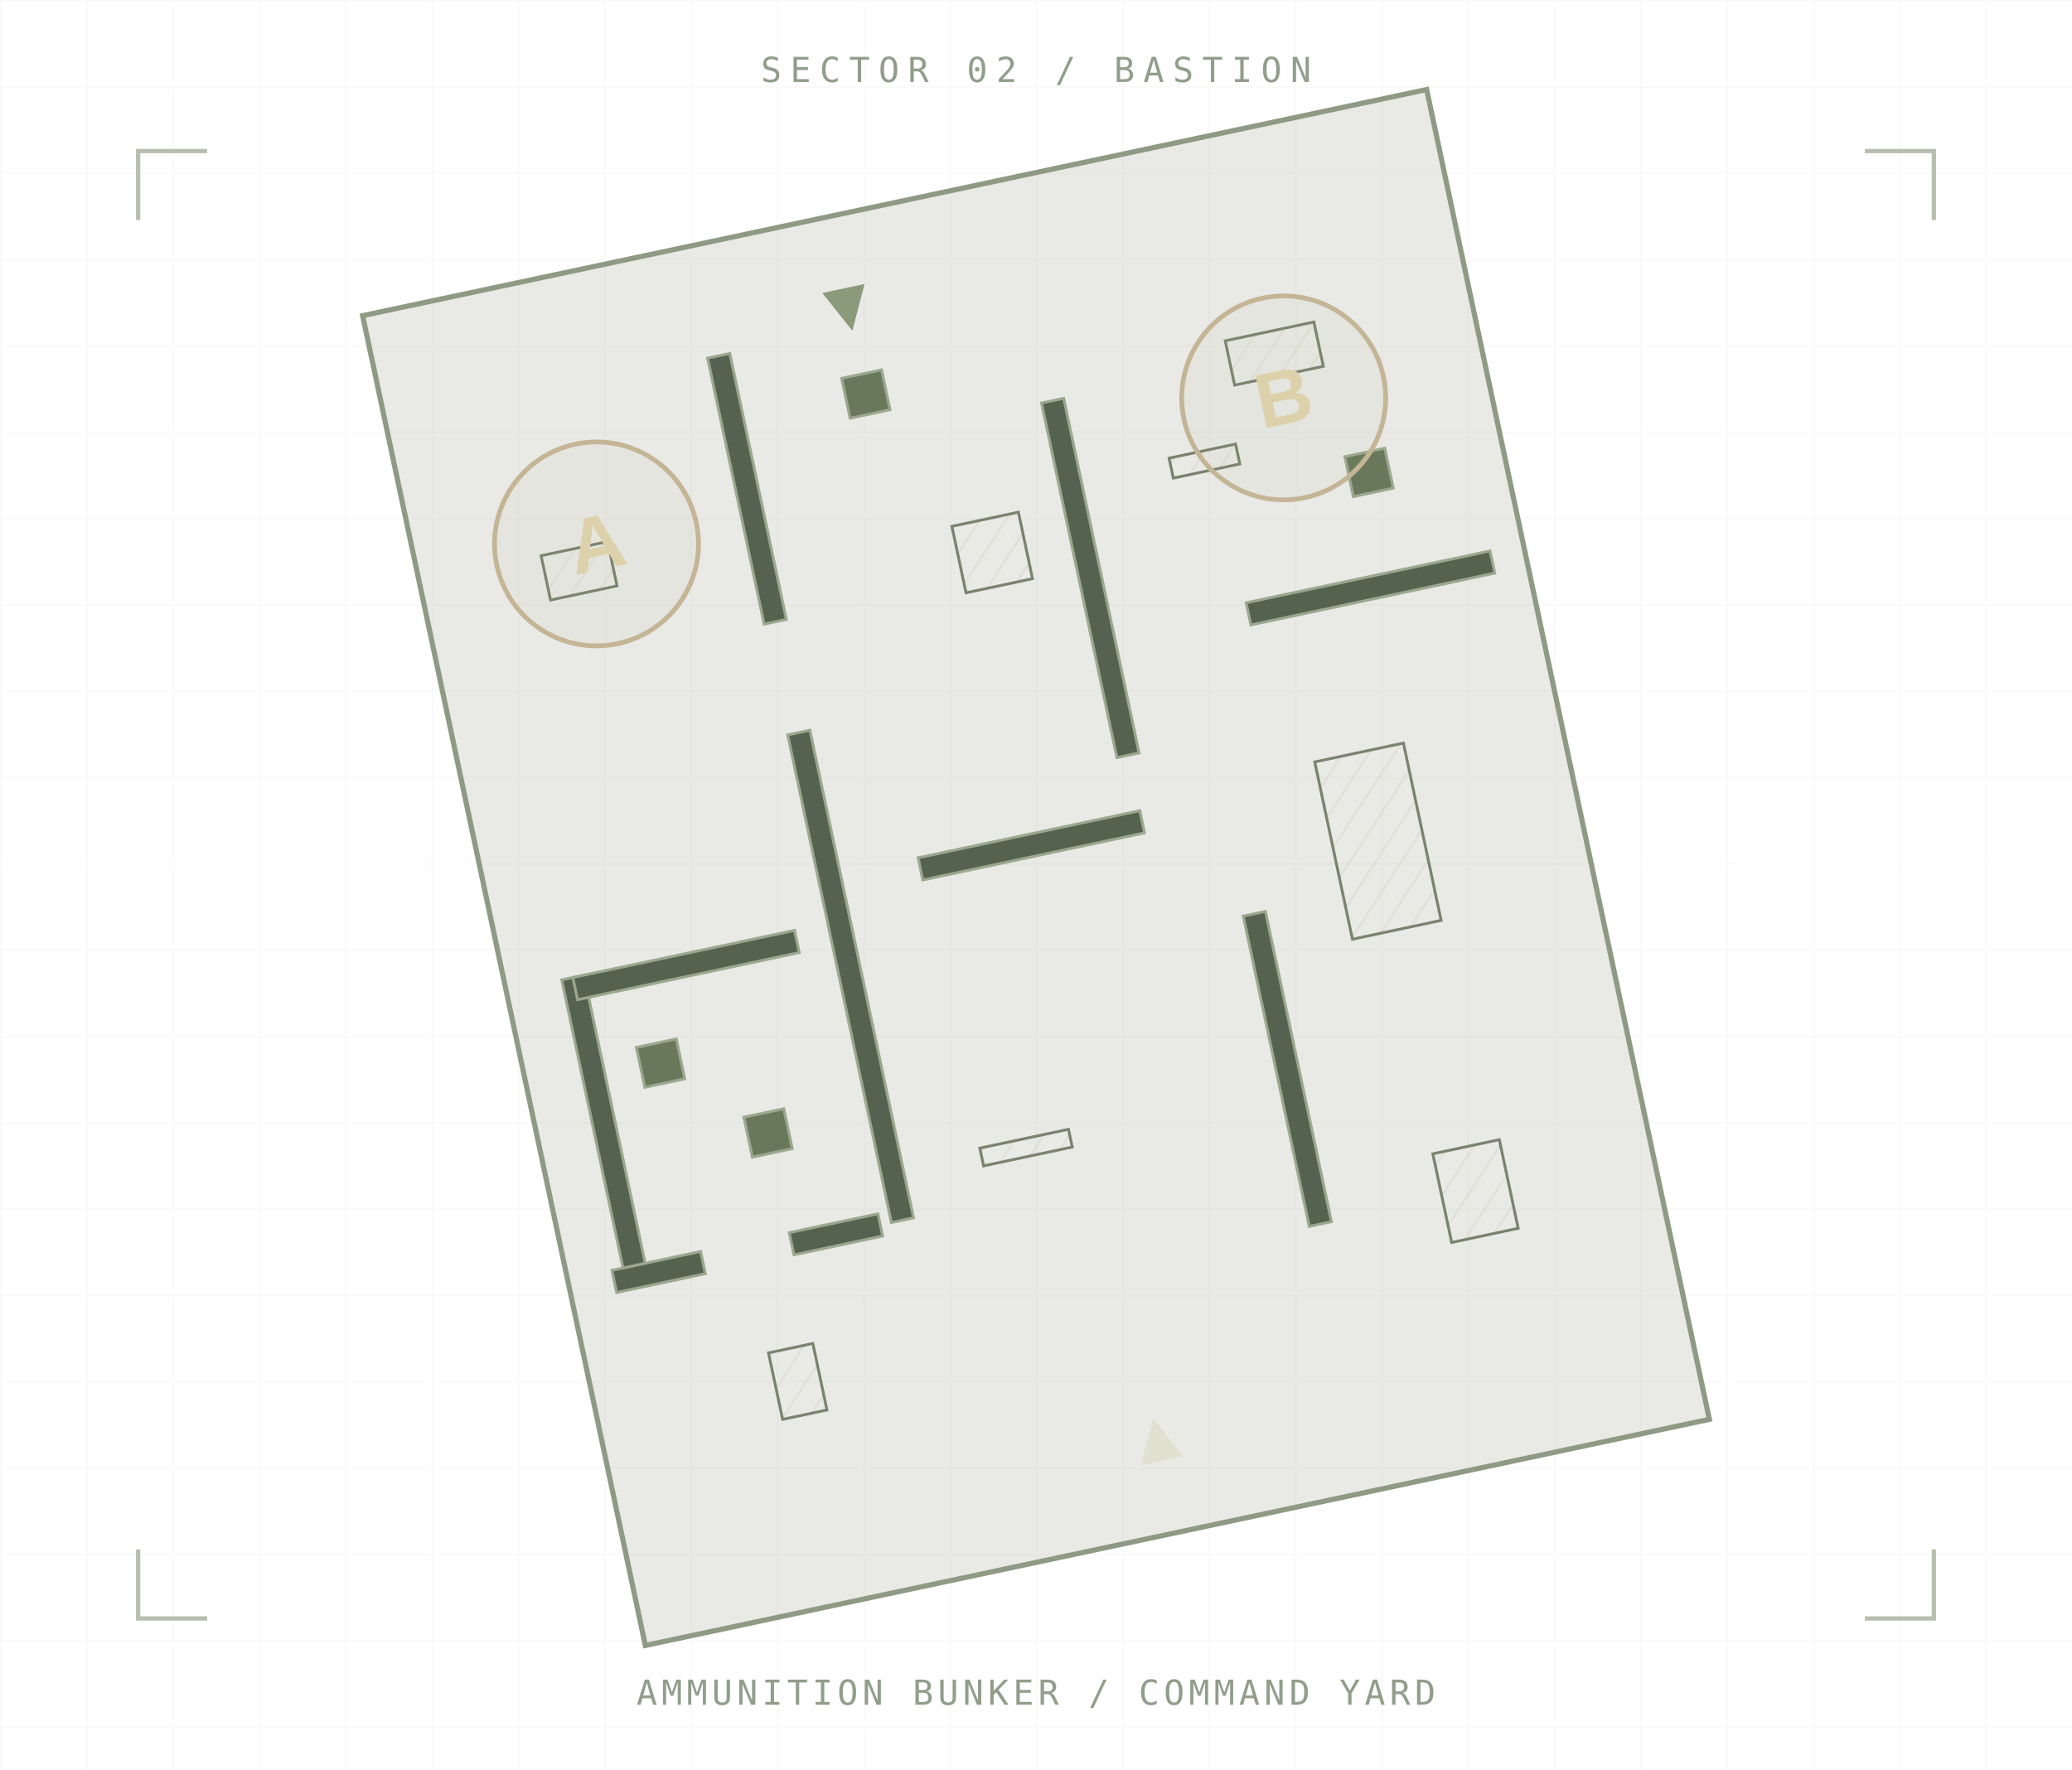
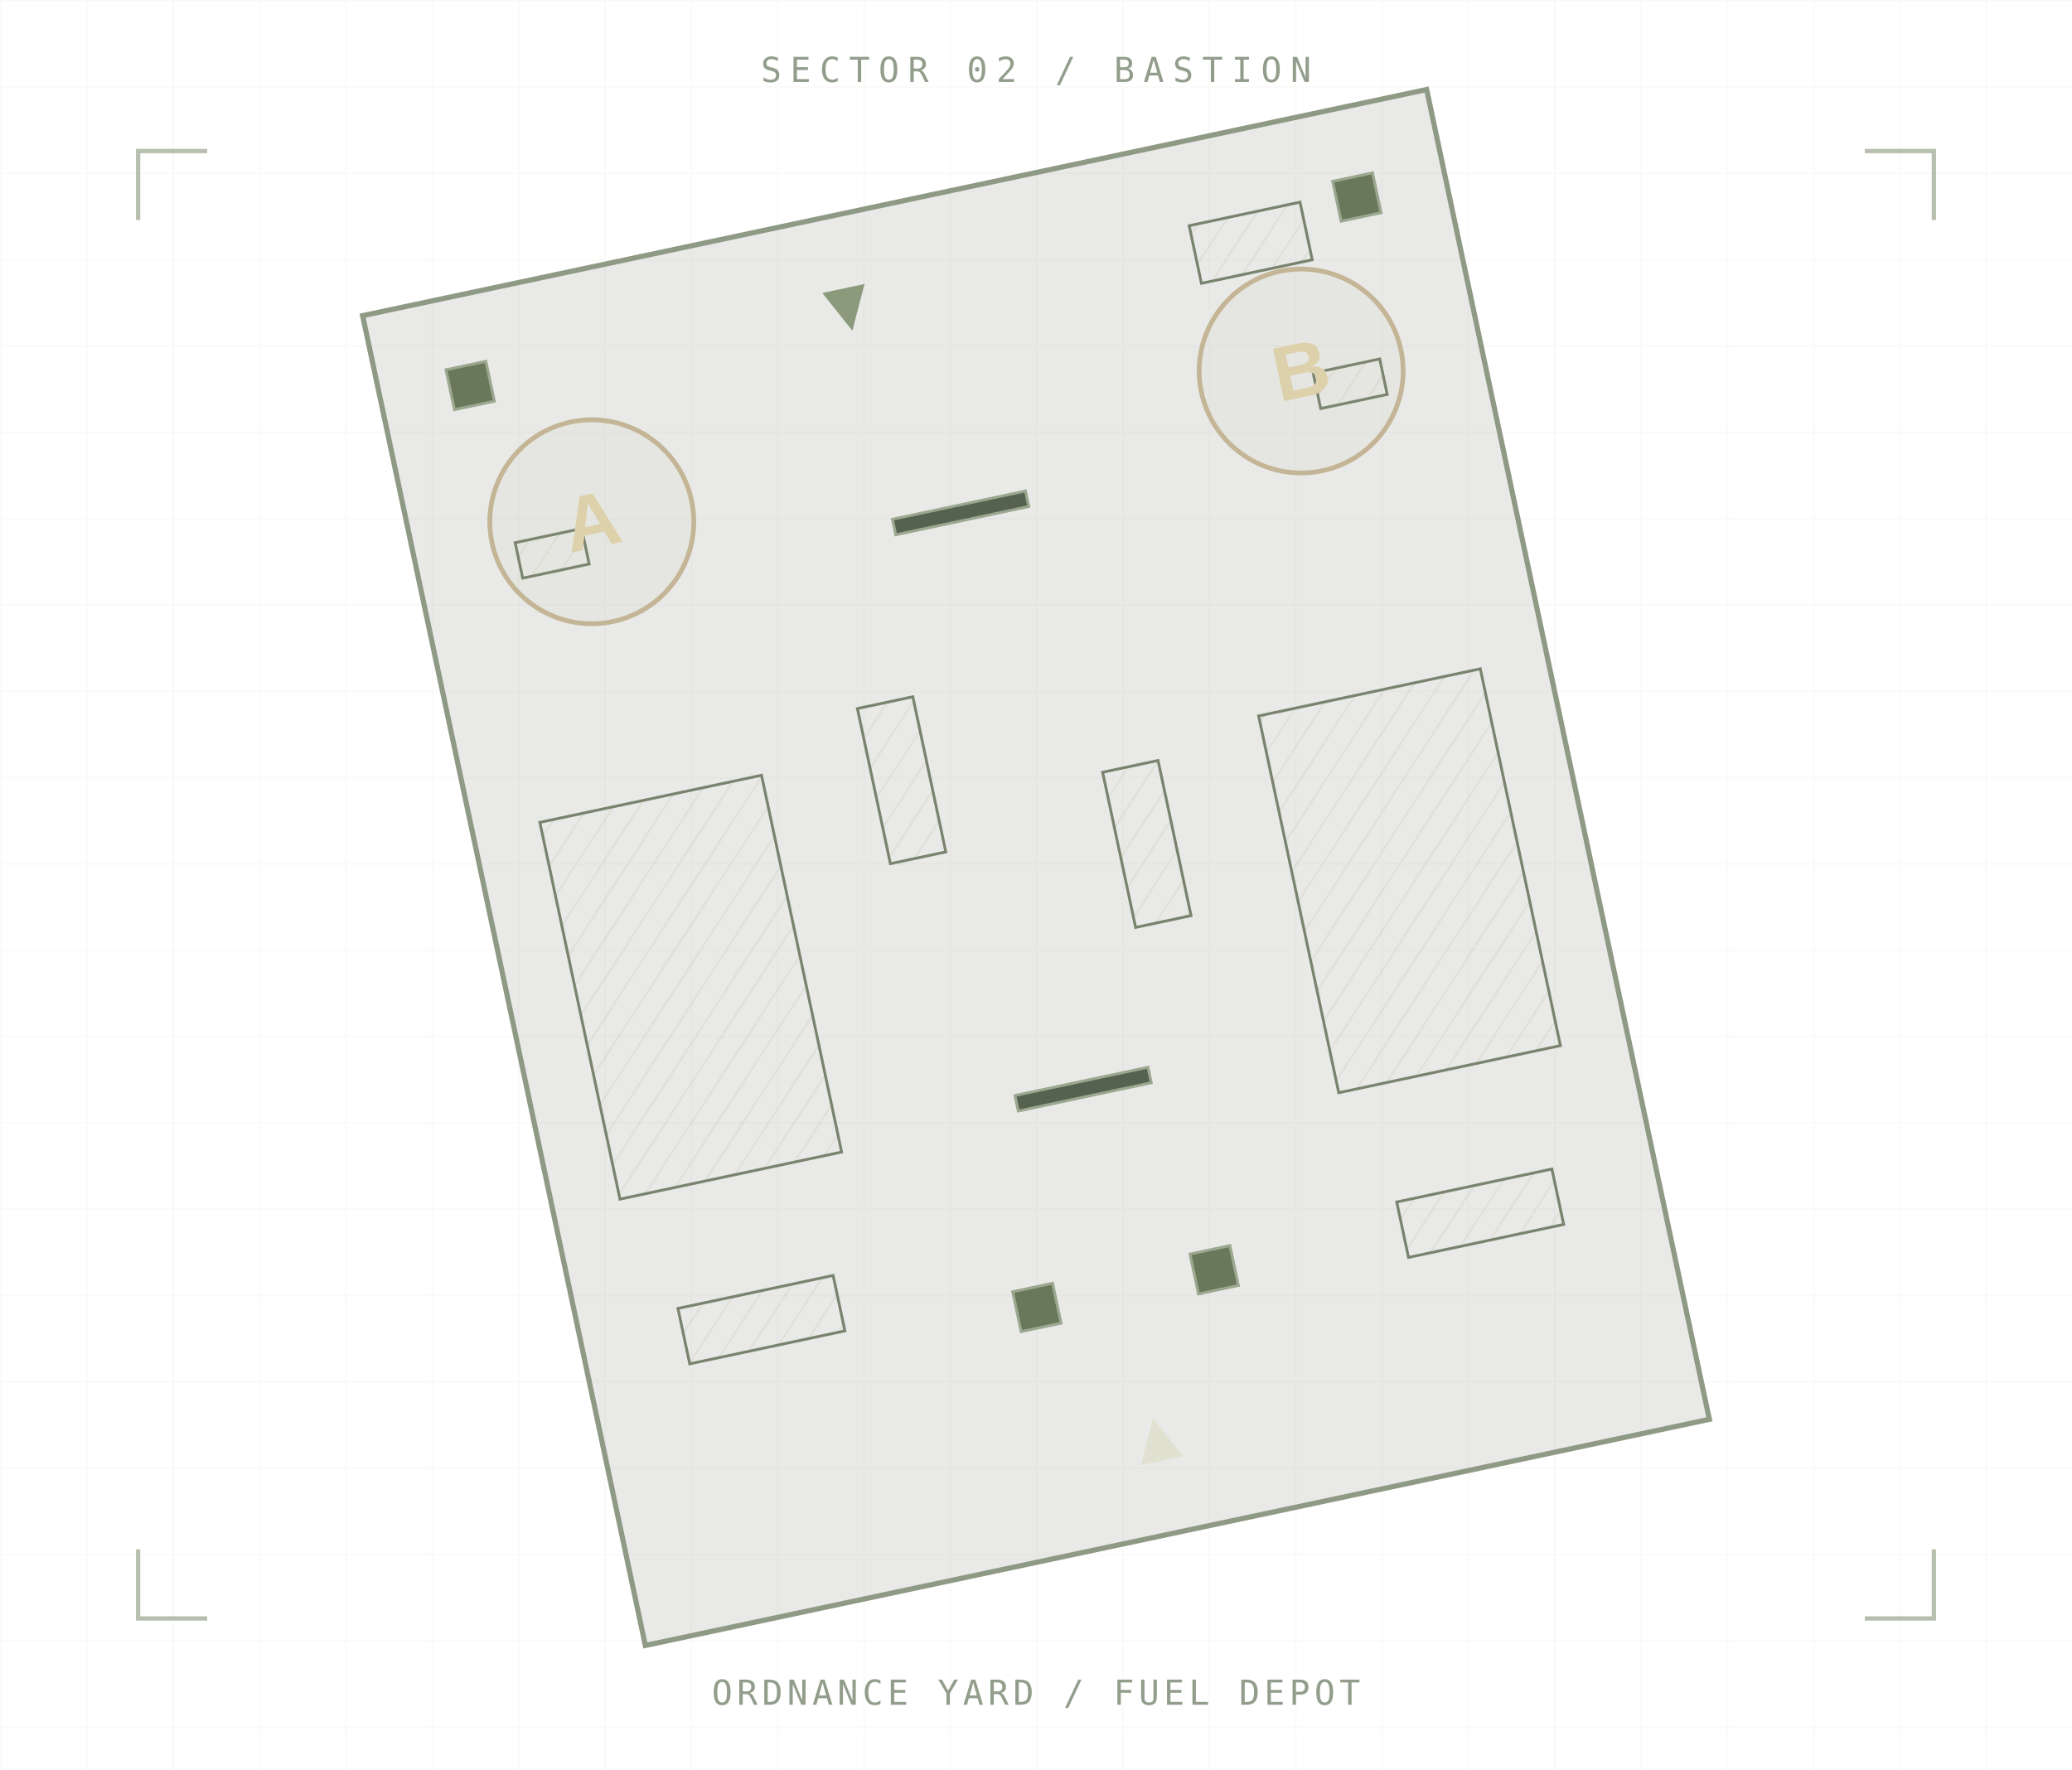
<svg xmlns="http://www.w3.org/2000/svg" viewBox="0 0 480 410" fill="none">
  <defs>
    <pattern id="grid" width="20" height="20" patternUnits="userSpaceOnUse">
      <path d="M20 0H0V20" stroke="#a6aa9b" stroke-opacity=".07" stroke-width=".6" />
    </pattern>
    <pattern id="hatch" width="5" height="5" patternUnits="userSpaceOnUse" patternTransform="rotate(45)">
      <path d="M0 0v5" stroke="#c1ba9f" stroke-opacity=".18" stroke-width="1" />
    </pattern>
  </defs>
  <rect width="480" height="410" fill="url(#grid)" />
  <g transform="translate(240 201) rotate(-12)">
-     <rect x="-126" y="-157.5" width="252" height="315" fill="#898779" fill-opacity=".18" stroke="#8f9a85" stroke-width="1.2" />
-     <rect x="-49.875" y="-42" width="5.25" height="115.5" fill="#54624f" stroke="#9ba78e" stroke-width=".65" />
-     <rect x="44.625" y="21" width="5.25" height="73.5" fill="#54624f" stroke="#9ba78e" stroke-width=".65" />
-     <rect x="-115.5" y="70.875" width="21" height="5.25" fill="#54624f" stroke="#9ba78e" stroke-width=".65" />
-     <rect x="-73.5" y="70.875" width="21" height="5.25" fill="#54624f" stroke="#9ba78e" stroke-width=".65" />
-     <rect x="-112.875" y="2.625" width="5.25" height="68.25" fill="#54624f" stroke="#9ba78e" stroke-width=".65" />
-     <rect x="-110.25" y="2.625" width="52.5" height="5.25" fill="#54624f" stroke="#9ba78e" stroke-width=".65" />
-     <rect x="-26.25" y="-7.875" width="52.5" height="5.25" fill="#54624f" stroke="#9ba78e" stroke-width=".65" />
-     <rect x="23.625" y="-105" width="5.25" height="84" fill="#54624f" stroke="#9ba78e" stroke-width=".65" />
-     <rect x="-49.875" y="-131.25" width="5.25" height="63" fill="#54624f" stroke="#9ba78e" stroke-width=".65" />
-     <rect x="60.375" y="-49.875" width="57.75" height="5.25" fill="#54624f" stroke="#9ba78e" stroke-width=".65" />
-     <rect x="-26.25" y="60.9" width="21" height="4.2" fill="url(#hatch)" stroke="#79836e" stroke-width=".65" />
-     <rect x="68.25" y="-10.5" width="21" height="42" fill="url(#hatch)" stroke="#79836e" stroke-width=".65" />
-     <rect x="-97.125" y="-94.5" width="15.75" height="10.5" fill="url(#hatch)" stroke="#79836e" stroke-width=".65" />
-     <rect x="68.25" y="-110.25" width="21" height="10.5" fill="url(#hatch)" stroke="#79836e" stroke-width=".65" />
-     <rect x="-2.625" y="-81.375" width="15.75" height="15.75" fill="url(#hatch)" stroke="#79836e" stroke-width=".65" />
-     <rect x="-84" y="97.125" width="10.5" height="15.75" fill="url(#hatch)" stroke="#79836e" stroke-width=".65" />
-     <rect x="76.125" y="84" width="15.75" height="21" fill="url(#hatch)" stroke="#79836e" stroke-width=".65" />
-     <rect x="49.875" y="-86.362" width="15.75" height="4.725" fill="url(#hatch)" stroke="#79836e" stroke-width=".65" />
-     <rect x="-99.225" y="21.525" width="9.45" height="9.45" fill="#69785b" stroke="#9ba78e" stroke-width=".65" />
-     <rect x="-78.225" y="42.525" width="9.45" height="9.45" fill="#69785b" stroke="#9ba78e" stroke-width=".65" />
-     <rect x="89.775" y="-78.225" width="9.45" height="9.45" fill="#69785b" stroke="#9ba78e" stroke-width=".65" />
-     <rect x="-20.475" y="-120.225" width="9.45" height="9.45" fill="#69785b" stroke="#9ba78e" stroke-width=".65" />
-     <circle cx="-84" cy="-94.5" r="23.625" fill="#b3aa7a" fill-opacity=".06" stroke="#c4b596" stroke-width="1.1" />
-     <text x="-84" y="-88.5" text-anchor="middle" fill="#ddd1ab" font-family="Arial,sans-serif" font-size="18" font-weight="700">A</text>
-     <circle cx="78.75" cy="-94.5" r="23.625" fill="#b3aa7a" fill-opacity=".06" stroke="#c4b596" stroke-width="1.1" />
-     <text x="78.75" y="-88.5" text-anchor="middle" fill="#ddd1ab" font-family="Arial,sans-serif" font-size="18" font-weight="700">B</text>
+     <rect x="-126" y="-157.5" width="252" height="315" fill="#858b83" fill-opacity=".18" stroke="#8f9a85" stroke-width="1.2" />
+     <rect x="-15.75" y="50.663" width="31.5" height="3.675" fill="#54624f" stroke="#9ba78e" stroke-width=".65" />
+     <rect x="-15.75" y="-85.838" width="31.5" height="3.675" fill="#54624f" stroke="#9ba78e" stroke-width=".65" />
+     <rect x="-110.25" y="-34.125" width="52.5" height="89.25" fill="url(#hatch)" stroke="#79836e" stroke-width=".65" />
+     <rect x="57.75" y="-23.625" width="52.5" height="89.25" fill="url(#hatch)" stroke="#79836e" stroke-width=".65" />
+     <rect x="-32.812" y="-44.625" width="13.125" height="36.75" fill="url(#hatch)" stroke="#79836e" stroke-width=".65" />
+     <rect x="19.688" y="-18.375" width="13.125" height="36.75" fill="url(#hatch)" stroke="#79836e" stroke-width=".65" />
+     <rect x="-102.375" y="82.688" width="36.75" height="13.125" fill="url(#hatch)" stroke="#79836e" stroke-width=".65" />
+     <rect x="65.625" y="93.188" width="36.75" height="13.125" fill="url(#hatch)" stroke="#79836e" stroke-width=".65" />
+     <rect x="-102.375" y="-98.7" width="15.75" height="8.4" fill="url(#hatch)" stroke="#79836e" stroke-width=".65" />
+     <rect x="86.625" y="-98.7" width="15.75" height="8.4" fill="url(#hatch)" stroke="#79836e" stroke-width=".65" />
+     <rect x="65.625" y="-138.075" width="26.25" height="13.65" fill="url(#hatch)" stroke="#79836e" stroke-width=".65" />
+     <rect x="-109.725" y="-141.225" width="9.45" height="9.45" fill="#69785b" stroke="#9ba78e" stroke-width=".65" />
+     <rect x="100.275" y="-141.225" width="9.45" height="9.45" fill="#69785b" stroke="#9ba78e" stroke-width=".65" />
+     <rect x="-25.725" y="95.025" width="9.45" height="9.45" fill="#69785b" stroke="#9ba78e" stroke-width=".65" />
+     <rect x="16.275" y="95.025" width="9.45" height="9.45" fill="#69785b" stroke="#9ba78e" stroke-width=".65" />
+     <circle cx="-84" cy="-99.75" r="23.625" fill="#b3aa7a" fill-opacity=".06" stroke="#c4b596" stroke-width="1.1" />
+     <text x="-84" y="-93.75" text-anchor="middle" fill="#ddd1ab" font-family="Arial,sans-serif" font-size="18" font-weight="700">A</text>
+     <circle cx="84" cy="-99.75" r="23.625" fill="#b3aa7a" fill-opacity=".06" stroke="#c4b596" stroke-width="1.1" />
+     <text x="84" y="-93.75" text-anchor="middle" fill="#ddd1ab" font-family="Arial,sans-serif" font-size="18" font-weight="700">B</text>
    <path d="M0 130.5l-5 10h10z" fill="#e0e1d0" />
    <path d="M-15.75 -130.5l-5 -10h10z" fill="#8a9a7a" />
  </g>
  <path d="M48 35H32v16M432 35h16v16M48 375H32v-16M432 375h16v-16" stroke="#9ba48e" stroke-opacity=".7" />
  <text x="240" y="19" text-anchor="middle" fill="#929d8b" font-family="monospace" font-size="8" letter-spacing="2">SECTOR 02 / BASTION</text>
-   <text x="240" y="395" text-anchor="middle" fill="#929d8b" font-family="monospace" font-size="8" letter-spacing="1">AMMUNITION BUNKER / COMMAND YARD</text>
+   <text x="240" y="395" text-anchor="middle" fill="#929d8b" font-family="monospace" font-size="8" letter-spacing="1">ORDNANCE YARD / FUEL DEPOT</text>
</svg>
